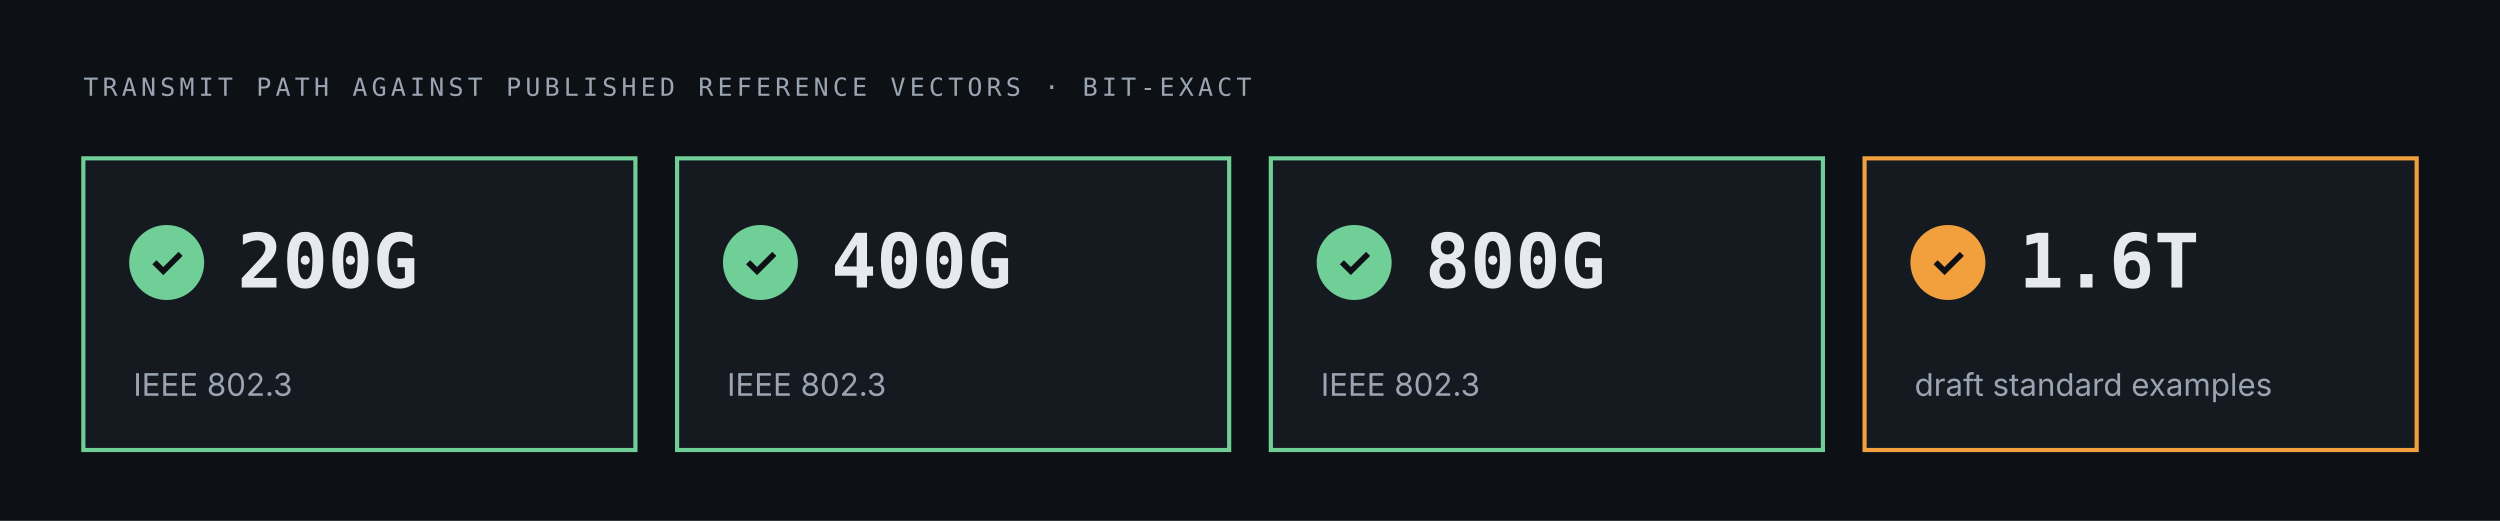
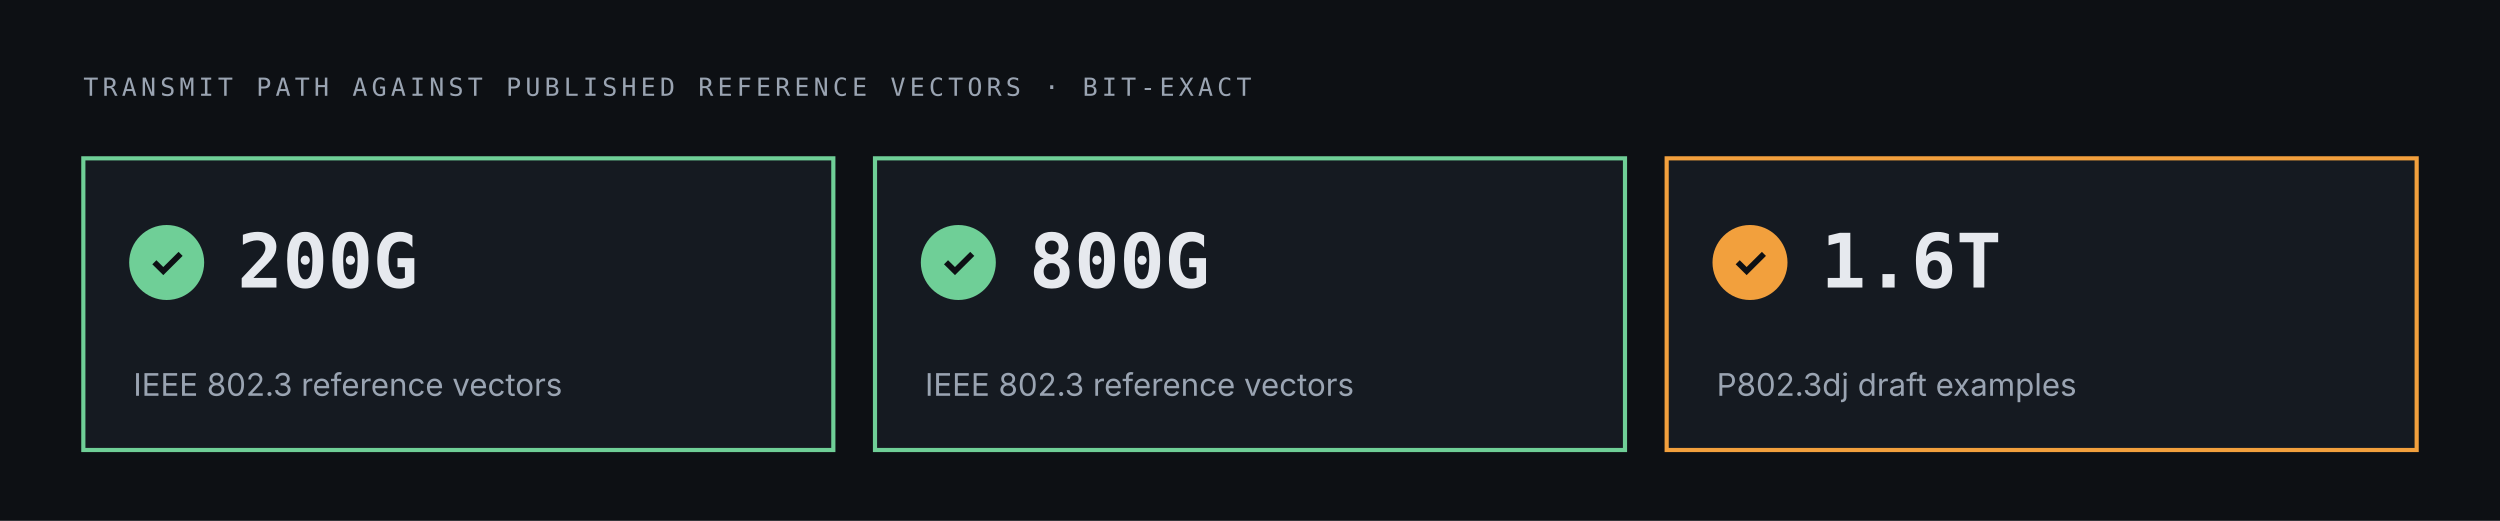
<svg xmlns="http://www.w3.org/2000/svg" viewBox="0 0 1200 250" width="1200" height="250" role="img">
  <rect width="1200" height="250" fill="#0d1014" />
  <text x="40" y="46" font-family="DejaVu Sans Mono, ui-monospace, Menlo, monospace" font-size="12" fill="#9aa4b2" text-anchor="start" font-weight="400" letter-spacing="2">TRANSMIT PATH AGAINST PUBLISHED REFERENCE VECTORS · BIT-EXACT</text>
-   <rect x="40.0" y="76" width="265.0" height="140" fill="#151a21" stroke="#6fcf97" stroke-width="2" />
+   <rect x="40.0" y="76" width="360.0" height="140" fill="#151a21" stroke="#6fcf97" stroke-width="2" />
  <circle cx="80.0" cy="126" r="18" fill="#6fcf97" />
  <text x="80.0" y="133" font-family="Inter, system-ui, -apple-system, Segoe UI, Roboto, sans-serif" font-size="20" fill="#0d1014" text-anchor="middle" font-weight="700" letter-spacing="0">✓</text>
  <text x="114.0" y="138" font-family="DejaVu Sans Mono, ui-monospace, Menlo, monospace" font-size="36" fill="#e6e9ee" text-anchor="start" font-weight="700" letter-spacing="0">200G</text>
-   <text x="64.0" y="190" font-family="Inter, system-ui, -apple-system, Segoe UI, Roboto, sans-serif" font-size="15" fill="#9aa4b2" text-anchor="start" font-weight="400" letter-spacing="0">IEEE 802.3</text>
-   <rect x="325.0" y="76" width="265.0" height="140" fill="#151a21" stroke="#6fcf97" stroke-width="2" />
-   <circle cx="365.0" cy="126" r="18" fill="#6fcf97" />
-   <text x="365.0" y="133" font-family="Inter, system-ui, -apple-system, Segoe UI, Roboto, sans-serif" font-size="20" fill="#0d1014" text-anchor="middle" font-weight="700" letter-spacing="0">✓</text>
-   <text x="399.0" y="138" font-family="DejaVu Sans Mono, ui-monospace, Menlo, monospace" font-size="36" fill="#e6e9ee" text-anchor="start" font-weight="700" letter-spacing="0">400G</text>
-   <text x="349.0" y="190" font-family="Inter, system-ui, -apple-system, Segoe UI, Roboto, sans-serif" font-size="15" fill="#9aa4b2" text-anchor="start" font-weight="400" letter-spacing="0">IEEE 802.3</text>
-   <rect x="610.0" y="76" width="265.0" height="140" fill="#151a21" stroke="#6fcf97" stroke-width="2" />
-   <circle cx="650.0" cy="126" r="18" fill="#6fcf97" />
-   <text x="650.0" y="133" font-family="Inter, system-ui, -apple-system, Segoe UI, Roboto, sans-serif" font-size="20" fill="#0d1014" text-anchor="middle" font-weight="700" letter-spacing="0">✓</text>
-   <text x="684.0" y="138" font-family="DejaVu Sans Mono, ui-monospace, Menlo, monospace" font-size="36" fill="#e6e9ee" text-anchor="start" font-weight="700" letter-spacing="0">800G</text>
-   <text x="634.0" y="190" font-family="Inter, system-ui, -apple-system, Segoe UI, Roboto, sans-serif" font-size="15" fill="#9aa4b2" text-anchor="start" font-weight="400" letter-spacing="0">IEEE 802.3</text>
-   <rect x="895.0" y="76" width="265.0" height="140" fill="#151a21" stroke="#f2a03d" stroke-width="2" />
-   <circle cx="935.0" cy="126" r="18" fill="#f2a03d" />
-   <text x="935.0" y="133" font-family="Inter, system-ui, -apple-system, Segoe UI, Roboto, sans-serif" font-size="20" fill="#0d1014" text-anchor="middle" font-weight="700" letter-spacing="0">✓</text>
-   <text x="969.0" y="138" font-family="DejaVu Sans Mono, ui-monospace, Menlo, monospace" font-size="36" fill="#e6e9ee" text-anchor="start" font-weight="700" letter-spacing="0">1.6T</text>
-   <text x="919.0" y="190" font-family="Inter, system-ui, -apple-system, Segoe UI, Roboto, sans-serif" font-size="15" fill="#9aa4b2" text-anchor="start" font-weight="400" letter-spacing="0">draft standard examples</text>
+   <text x="64.0" y="190" font-family="Inter, system-ui, -apple-system, Segoe UI, Roboto, sans-serif" font-size="15" fill="#9aa4b2" text-anchor="start" font-weight="400" letter-spacing="0">IEEE 802.3 reference vectors</text>
+   <rect x="420.0" y="76" width="360.0" height="140" fill="#151a21" stroke="#6fcf97" stroke-width="2" />
+   <circle cx="460.0" cy="126" r="18" fill="#6fcf97" />
+   <text x="460.0" y="133" font-family="Inter, system-ui, -apple-system, Segoe UI, Roboto, sans-serif" font-size="20" fill="#0d1014" text-anchor="middle" font-weight="700" letter-spacing="0">✓</text>
+   <text x="494.0" y="138" font-family="DejaVu Sans Mono, ui-monospace, Menlo, monospace" font-size="36" fill="#e6e9ee" text-anchor="start" font-weight="700" letter-spacing="0">800G</text>
+   <text x="444.0" y="190" font-family="Inter, system-ui, -apple-system, Segoe UI, Roboto, sans-serif" font-size="15" fill="#9aa4b2" text-anchor="start" font-weight="400" letter-spacing="0">IEEE 802.3 reference vectors</text>
+   <rect x="800.0" y="76" width="360.0" height="140" fill="#151a21" stroke="#f2a03d" stroke-width="2" />
+   <circle cx="840.0" cy="126" r="18" fill="#f2a03d" />
+   <text x="840.0" y="133" font-family="Inter, system-ui, -apple-system, Segoe UI, Roboto, sans-serif" font-size="20" fill="#0d1014" text-anchor="middle" font-weight="700" letter-spacing="0">✓</text>
+   <text x="874.0" y="138" font-family="DejaVu Sans Mono, ui-monospace, Menlo, monospace" font-size="36" fill="#e6e9ee" text-anchor="start" font-weight="700" letter-spacing="0">1.6T</text>
+   <text x="824.0" y="190" font-family="Inter, system-ui, -apple-system, Segoe UI, Roboto, sans-serif" font-size="15" fill="#9aa4b2" text-anchor="start" font-weight="400" letter-spacing="0">P802.3dj draft examples</text>
</svg>
